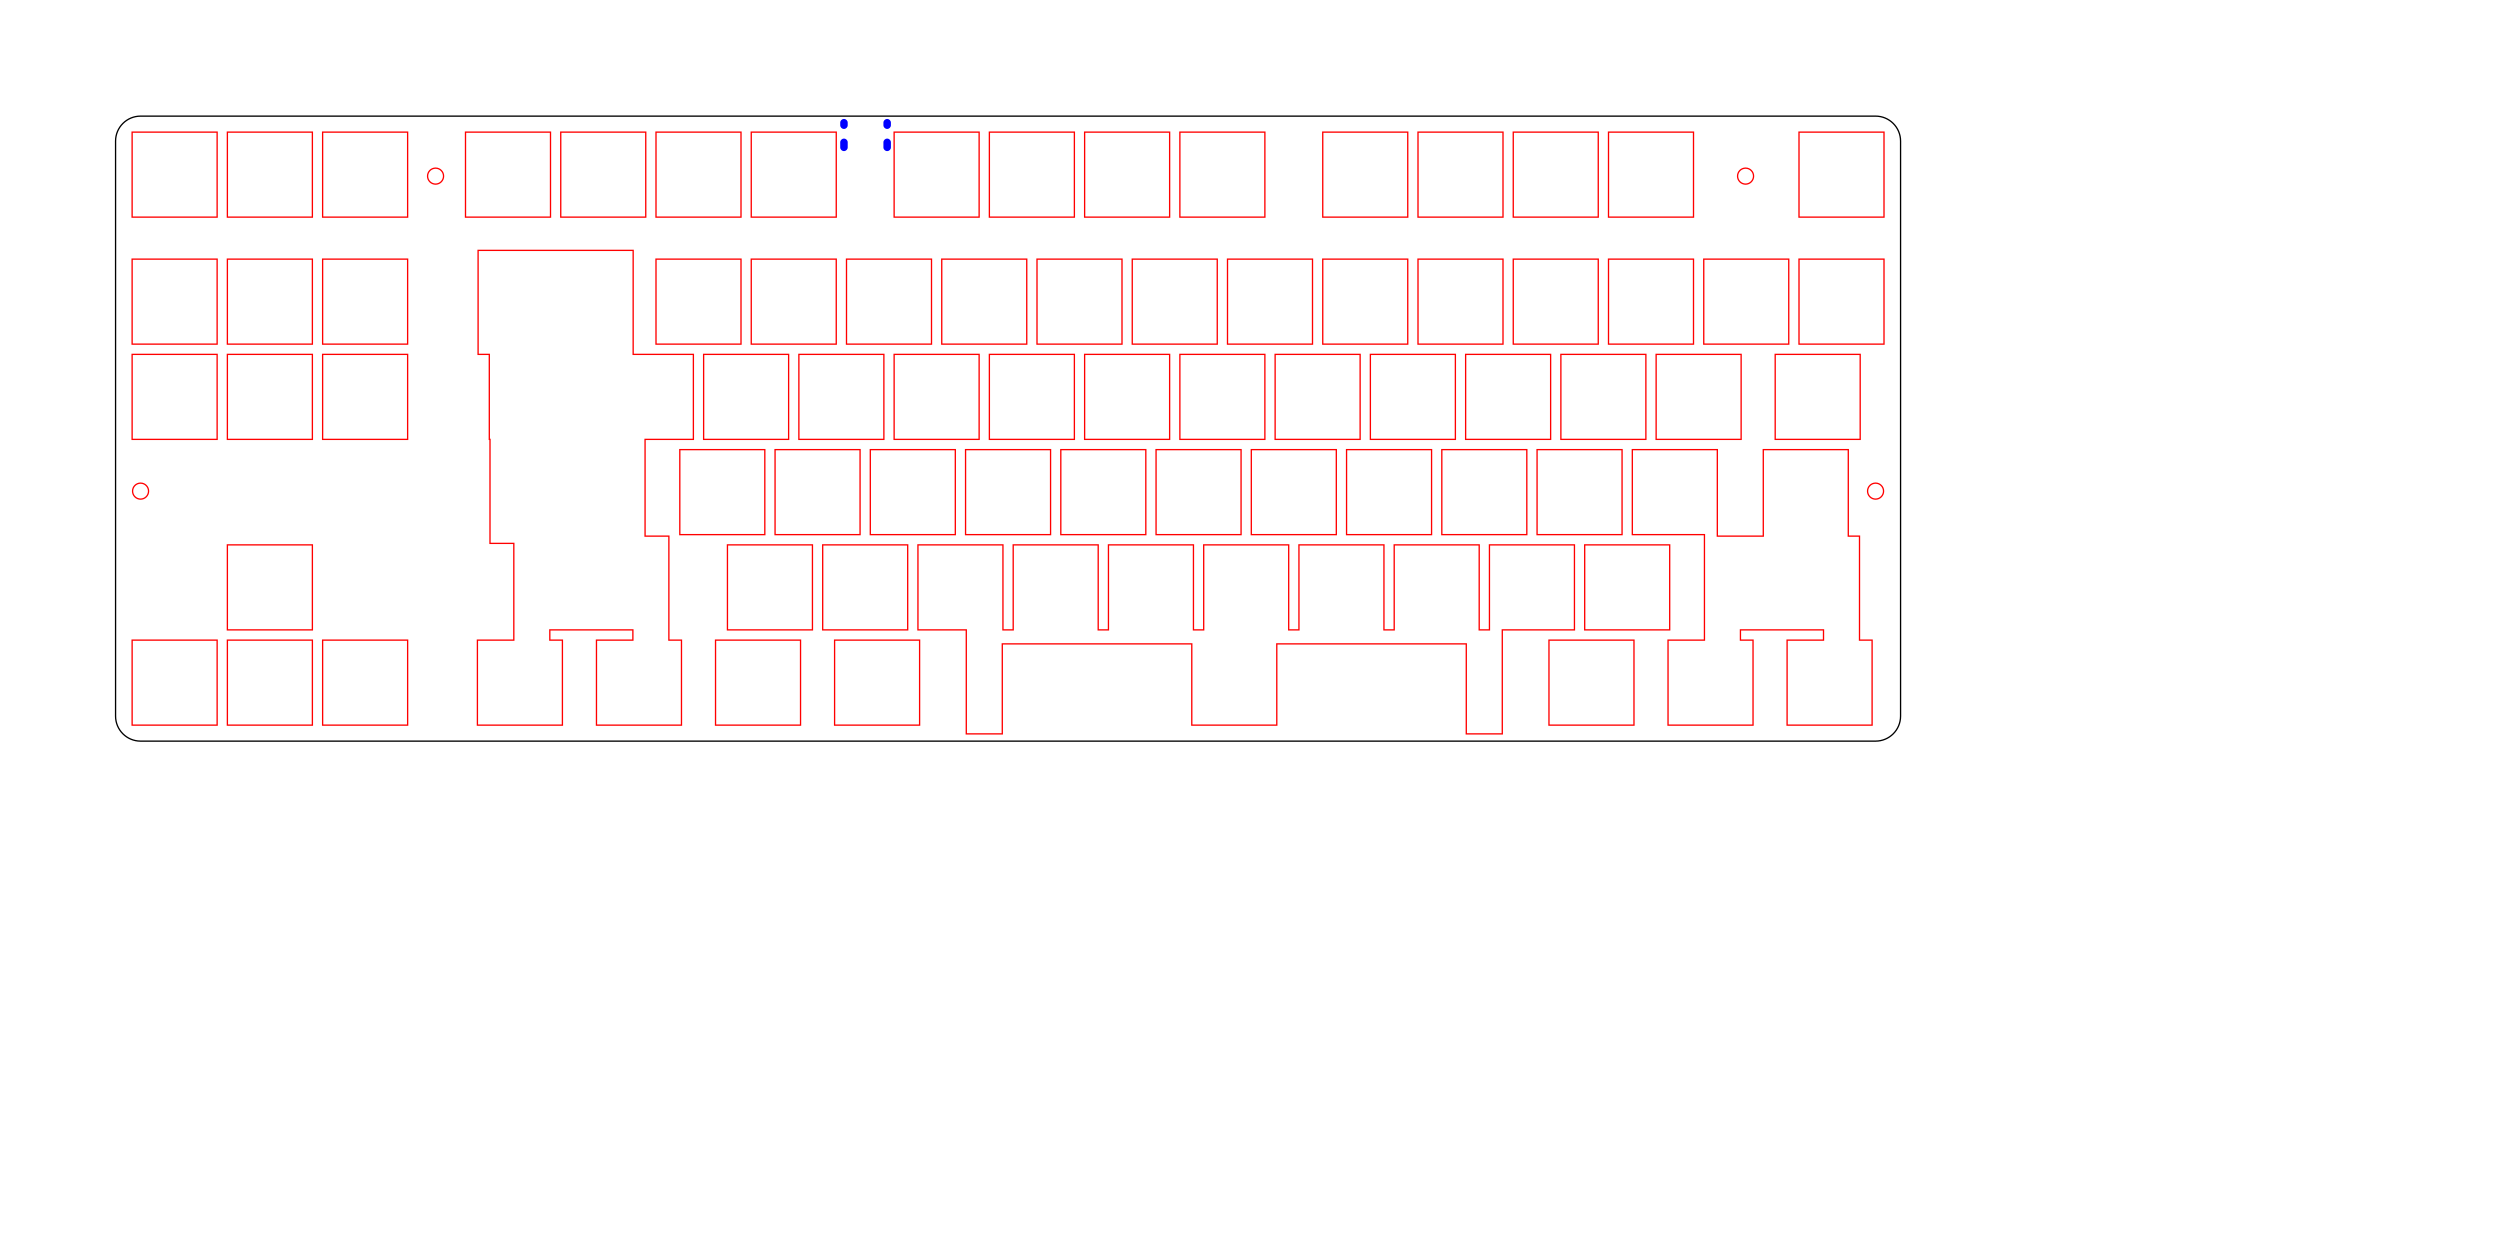
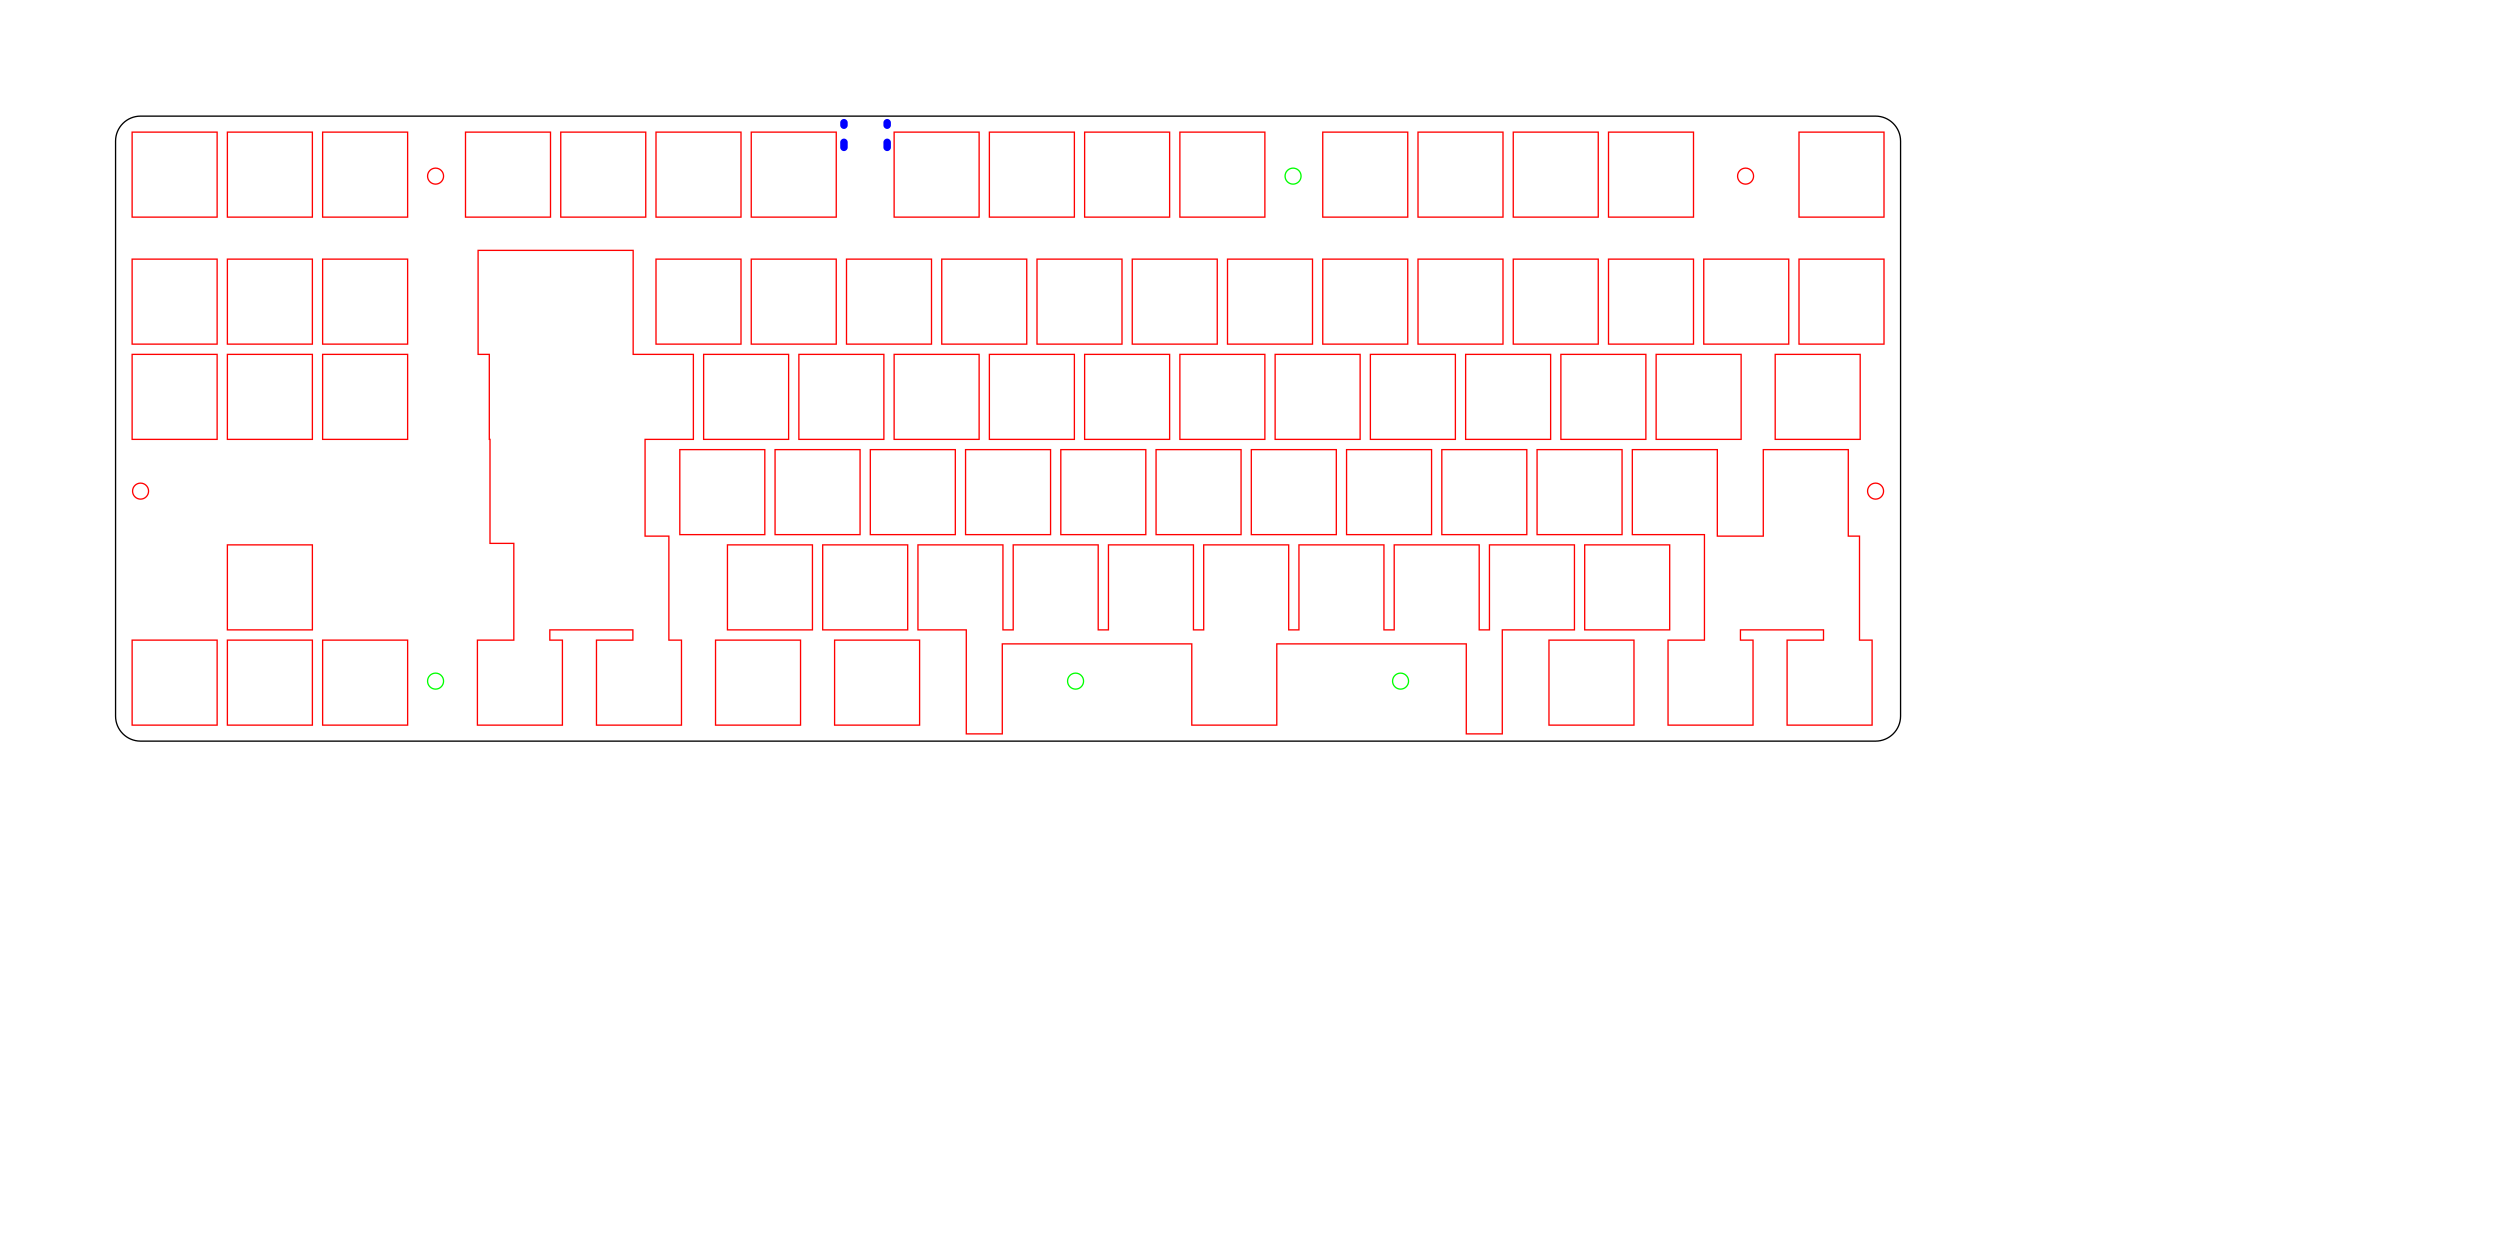
<svg xmlns="http://www.w3.org/2000/svg" width="500mm" height="250mm" viewBox="0 0 500 250" version="1.1" id="svg8">
  <defs id="defs7" />
  <g id="layer1">
    <g id="g7" transform="matrix(-1,0,0,1,403.226,0)">
      <g id="g339">
        <path style="fill:none;stroke:#000000;stroke-width:0.265px;stroke-linecap:butt;stroke-linejoin:miter;stroke-opacity:1" d="m 380.113,28.225 c 0,-2.761 -2.239,-5 -5,-5 h -347 c -2.761,0 -5,2.239 -5,5 v 115 c 0,2.761 2.239,5 5,5 h 347 c 2.761,0 5,-2.239 5,-5 z" id="path1" />
        <path style="fill:#0000ff;fill-opacity:1;stroke:none;stroke-width:0.265px;stroke-linecap:butt;stroke-linejoin:miter;stroke-opacity:1" d="m 234.433,27.72 c -0.415,0 -0.75,0.335 -0.75,0.75 v 1 c 0,0.415 0.335,0.75 0.75,0.75 0.415,0 0.75,-0.334 0.75,-0.75 v -1 c 0,-0.415 -0.334,-0.75 -0.75,-0.75 z" id="path281" />
        <path style="fill:#0000ff;fill-opacity:1;stroke:none;stroke-width:0.265px;stroke-linecap:butt;stroke-linejoin:miter;stroke-opacity:1" d="m 225.793,27.72 c -0.415,0 -0.75,0.335 -0.75,0.75 v 1 c 0,0.415 0.334,0.75 0.75,0.75 0.415,0 0.75,-0.334 0.75,-0.75 v -1 c 0,-0.415 -0.334,-0.75 -0.75,-0.75 z" id="path280" />
        <path id="path264" style="fill:none;stroke:#ff0000;stroke-width:0.265px;stroke-linecap:butt;stroke-linejoin:miter;stroke-opacity:1" d="M 26.425,26.425 V 43.425 H 43.425 V 26.425 Z m 38.1,0 V 43.425 H 81.525 V 26.425 Z m 19.05,0 V 43.425 H 100.575 V 26.425 Z m 19.05,0 v 17.001 h 17.001 V 26.425 Z m 19.05,0 v 17.001 h 17.001 V 26.425 Z m 28.575,0 v 17.001 h 17.001 V 26.425 Z m 19.05,0 v 17.001 h 17.001 V 26.425 Z m 19.05,0 v 17.001 h 17.001 V 26.425 Z m 19.05,0 v 17.001 h 17.001 V 26.425 Z m 28.575,0 v 17.001 h 17.001 V 26.425 Z m 19.05,0 v 17.001 h 17.001 V 26.425 Z m 19.05,0 v 17.001 h 17.001 V 26.425 Z m 19.05,0 v 17.001 h 17.001 V 26.425 Z m 28.575,0 v 17.001 h 17.001 V 26.425 Z m 19.05,0 v 17.001 h 17.001 V 26.425 Z m 19.05,0 v 17.001 h 17.001 V 26.425 Z M 276.594,50.075 v 20.8 h -12.044 v 17.001 h 9.663 v 19.35 h -4.763 v 20.8 h -2.519 v 17.001 h 17.001 v -17.001 h -7.282 v -2.049 h 16.613 v 2.049 h -2.519 v 17.001 h 17.001 v -17.001 h -7.282 v -19.35 h 4.763 V 87.875 h 0.138 V 70.875 h 2.243 V 50.075 h -3.6 -20.213 z M 26.425,51.825 V 68.825 H 43.425 V 51.825 Z m 19.05,0 V 68.825 H 62.475 V 51.825 Z m 19.05,0 V 68.825 H 81.525 V 51.825 Z m 19.05,0 V 68.825 H 100.575 V 51.825 Z m 19.05,0 v 17.001 h 17.001 V 51.825 Z m 19.05,0 v 17.001 h 17.001 V 51.825 Z m 19.05,0 v 17.001 h 17.001 V 51.825 Z m 19.05,0 v 17.001 h 17.001 V 51.825 Z m 19.05,0 v 17.001 h 17.001 V 51.825 Z m 19.05,0 v 17.001 h 17.001 V 51.825 Z m 19.05,0 v 17.001 h 17.001 V 51.825 Z m 19.05,0 v 17.001 h 17.001 V 51.825 Z m 19.05,0 v 17.001 h 17.001 V 51.825 Z m 66.675,0 v 17.001 h 17.001 V 51.825 Z m 19.05,0 v 17.001 h 17.001 V 51.825 Z m 19.05,0 v 17.001 h 17.001 V 51.825 Z m -328.612,19.05 V 87.875 H 48.188 V 70.875 Z m 23.812,0 V 87.875 H 72 V 70.875 Z m 19.05,0 V 87.875 H 91.05 V 70.875 Z m 19.05,0 V 87.875 H 110.1 V 70.875 Z m 19.05,0 v 17.001 h 17.001 V 70.875 Z m 19.05,0 v 17.001 h 17.001 V 70.875 Z m 19.05,0 v 17.001 h 17.001 V 70.875 Z m 19.05,0 v 17.001 h 17.001 V 70.875 Z m 19.05,0 v 17.001 h 17.001 V 70.875 Z m 19.05,0 v 17.001 h 17.001 V 70.875 Z m 19.05,0 v 17.001 h 17.001 V 70.875 Z m 19.05,0 v 17.001 h 17.001 V 70.875 Z m 76.2,0 v 17.001 h 17.001 V 70.875 Z m 19.05,0 v 17.001 h 17.001 V 70.875 Z m 19.05,0 v 17.001 h 17.001 V 70.875 Z m -326.231,19.05 V 107.225 H 31.325 v 20.8 h -2.519 v 17.001 H 45.807 V 128.025 H 38.525 v -2.049 h 16.613 v 2.049 h -2.519 v 17.001 H 69.619 V 128.025 H 62.337 V 106.925 H 76.763 V 89.925 H 59.762 V 107.225 H 50.569 V 89.925 Z m 45.244,0 V 106.925 H 95.813 V 89.925 Z m 19.05,0 V 106.925 H 114.863 V 89.925 Z m 19.05,0 v 17.001 h 17.001 V 89.925 Z m 19.05,0 v 17.001 h 17.001 V 89.925 Z m 19.05,0 v 17.001 h 17.001 V 89.925 Z m 19.05,0 v 17.001 h 17.001 V 89.925 Z m 19.05,0 v 17.001 h 17.001 V 89.925 Z m 19.05,0 v 17.001 h 17.001 V 89.925 Z m 19.05,0 v 17.001 h 17.001 V 89.925 Z m 19.05,0 v 17.001 h 17.001 V 89.925 Z M 69.287,108.975 v 17.001 h 17.001 v -17.001 z m 19.05,0 v 17.001 h 14.432 v 20.8 h 7.2 v -18 h 37.899 v 16.25 h 17.001 v -16.25 h 37.899 v 18 h 7.2 v -20.8 h 9.669 v -17.001 h -17.001 v 17.001 h -2.049 v -17.001 h -17.001 v 17.001 h -2.049 v -17.001 h -17.001 v 17.001 h -2.049 v -17.001 h -17.001 v 17.001 h -2.049 v -17.001 h -17.001 v 17.001 h -2.049 v -17.001 h -17.001 v 17.001 h -2.049 v -17.001 z m 133.35,0 v 17.001 h 17.001 v -17.001 z m 19.05,0 v 17.001 h 17.001 v -17.001 z m 100.013,0 v 17.001 h 17.001 v -17.001 z m -264.319,19.05 v 17.001 h 17.001 v -17.001 z m 142.875,0 v 17.001 h 17.001 v -17.001 z m 23.812,0 v 17.001 h 17.001 v -17.001 z m 78.581,0 v 17.001 h 17.001 v -17.001 z m 19.05,0 v 17.001 h 17.001 v -17.001 z m 19.05,0 v 17.001 h 17.001 v -17.001 z" />
        <circle cx="54.113" cy="35.225" r="1.6" style="fill:none;stroke:#ff0000;stroke-width:0.265px;stroke-linecap:butt;stroke-linejoin:miter;stroke-opacity:1" id="circle1" />
        <circle cx="316.113" cy="35.225" r="1.6" style="fill:none;stroke:#ff0000;stroke-width:0.265px;stroke-linecap:butt;stroke-linejoin:miter;stroke-opacity:1" id="circle2" />
        <circle cx="28.113" cy="98.225" r="1.6" style="fill:none;stroke:#ff0000;stroke-width:0.265px;stroke-linecap:butt;stroke-linejoin:miter;stroke-opacity:1" id="circle3" />
        <circle cx="375.113" cy="98.225" r="1.6" style="fill:none;stroke:#ff0000;stroke-width:0.265px;stroke-linecap:butt;stroke-linejoin:miter;stroke-opacity:1" id="circle4" />
        <path style="fill:#0000ff;fill-opacity:1;stroke:none;stroke-width:0.265px;stroke-linecap:butt;stroke-linejoin:miter;stroke-opacity:1" d="m 234.433,23.79 c -0.415,0 -0.75,0.335 -0.75,0.75 v 0.5 c 0,0.415 0.335,0.75 0.75,0.75 0.415,0 0.75,-0.335 0.75,-0.75 v -0.5 c 0,-0.415 -0.334,-0.75 -0.75,-0.75 z" id="path263" />
        <path style="fill:#0000ff;fill-opacity:1;stroke:none;stroke-width:0.265px;stroke-linecap:butt;stroke-linejoin:miter;stroke-opacity:1" d="m 225.793,23.79 c -0.415,0 -0.75,0.335 -0.75,0.75 v 0.5 c 0,0.415 0.334,0.75 0.75,0.75 0.415,0 0.75,-0.335 0.75,-0.75 v -0.5 c 0,-0.415 -0.334,-0.75 -0.75,-0.75 z" id="path262" />
      </g>
    </g>
+     <g id="g1" transform="matrix(-1,0,0,1,403.226,-6.1035156e-6)">
+       <circle cx="144.613" cy="35.225" style="fill:none;stroke:#00ff00;stroke-width:0.265px;stroke-linecap:butt;stroke-linejoin:miter;stroke-opacity:1" id="circle26" r="1.6" />
+       <circle cx="123.113" cy="136.225" r="1.6" style="fill:none;stroke:#00ff00;stroke-width:0.265px;stroke-linecap:butt;stroke-linejoin:miter;stroke-opacity:1" id="circle3-6" />
+       <circle cx="188.113" cy="136.225" r="1.6" style="fill:none;stroke:#00ff00;stroke-width:0.265px;stroke-linecap:butt;stroke-linejoin:miter;stroke-opacity:1" id="circle93" />
+       <circle cx="316.113" cy="136.225" r="1.6" style="fill:none;stroke:#00ff00;stroke-width:0.265px;stroke-linecap:butt;stroke-linejoin:miter;stroke-opacity:1" id="circle25" />
+     </g>
  </g>
</svg>
